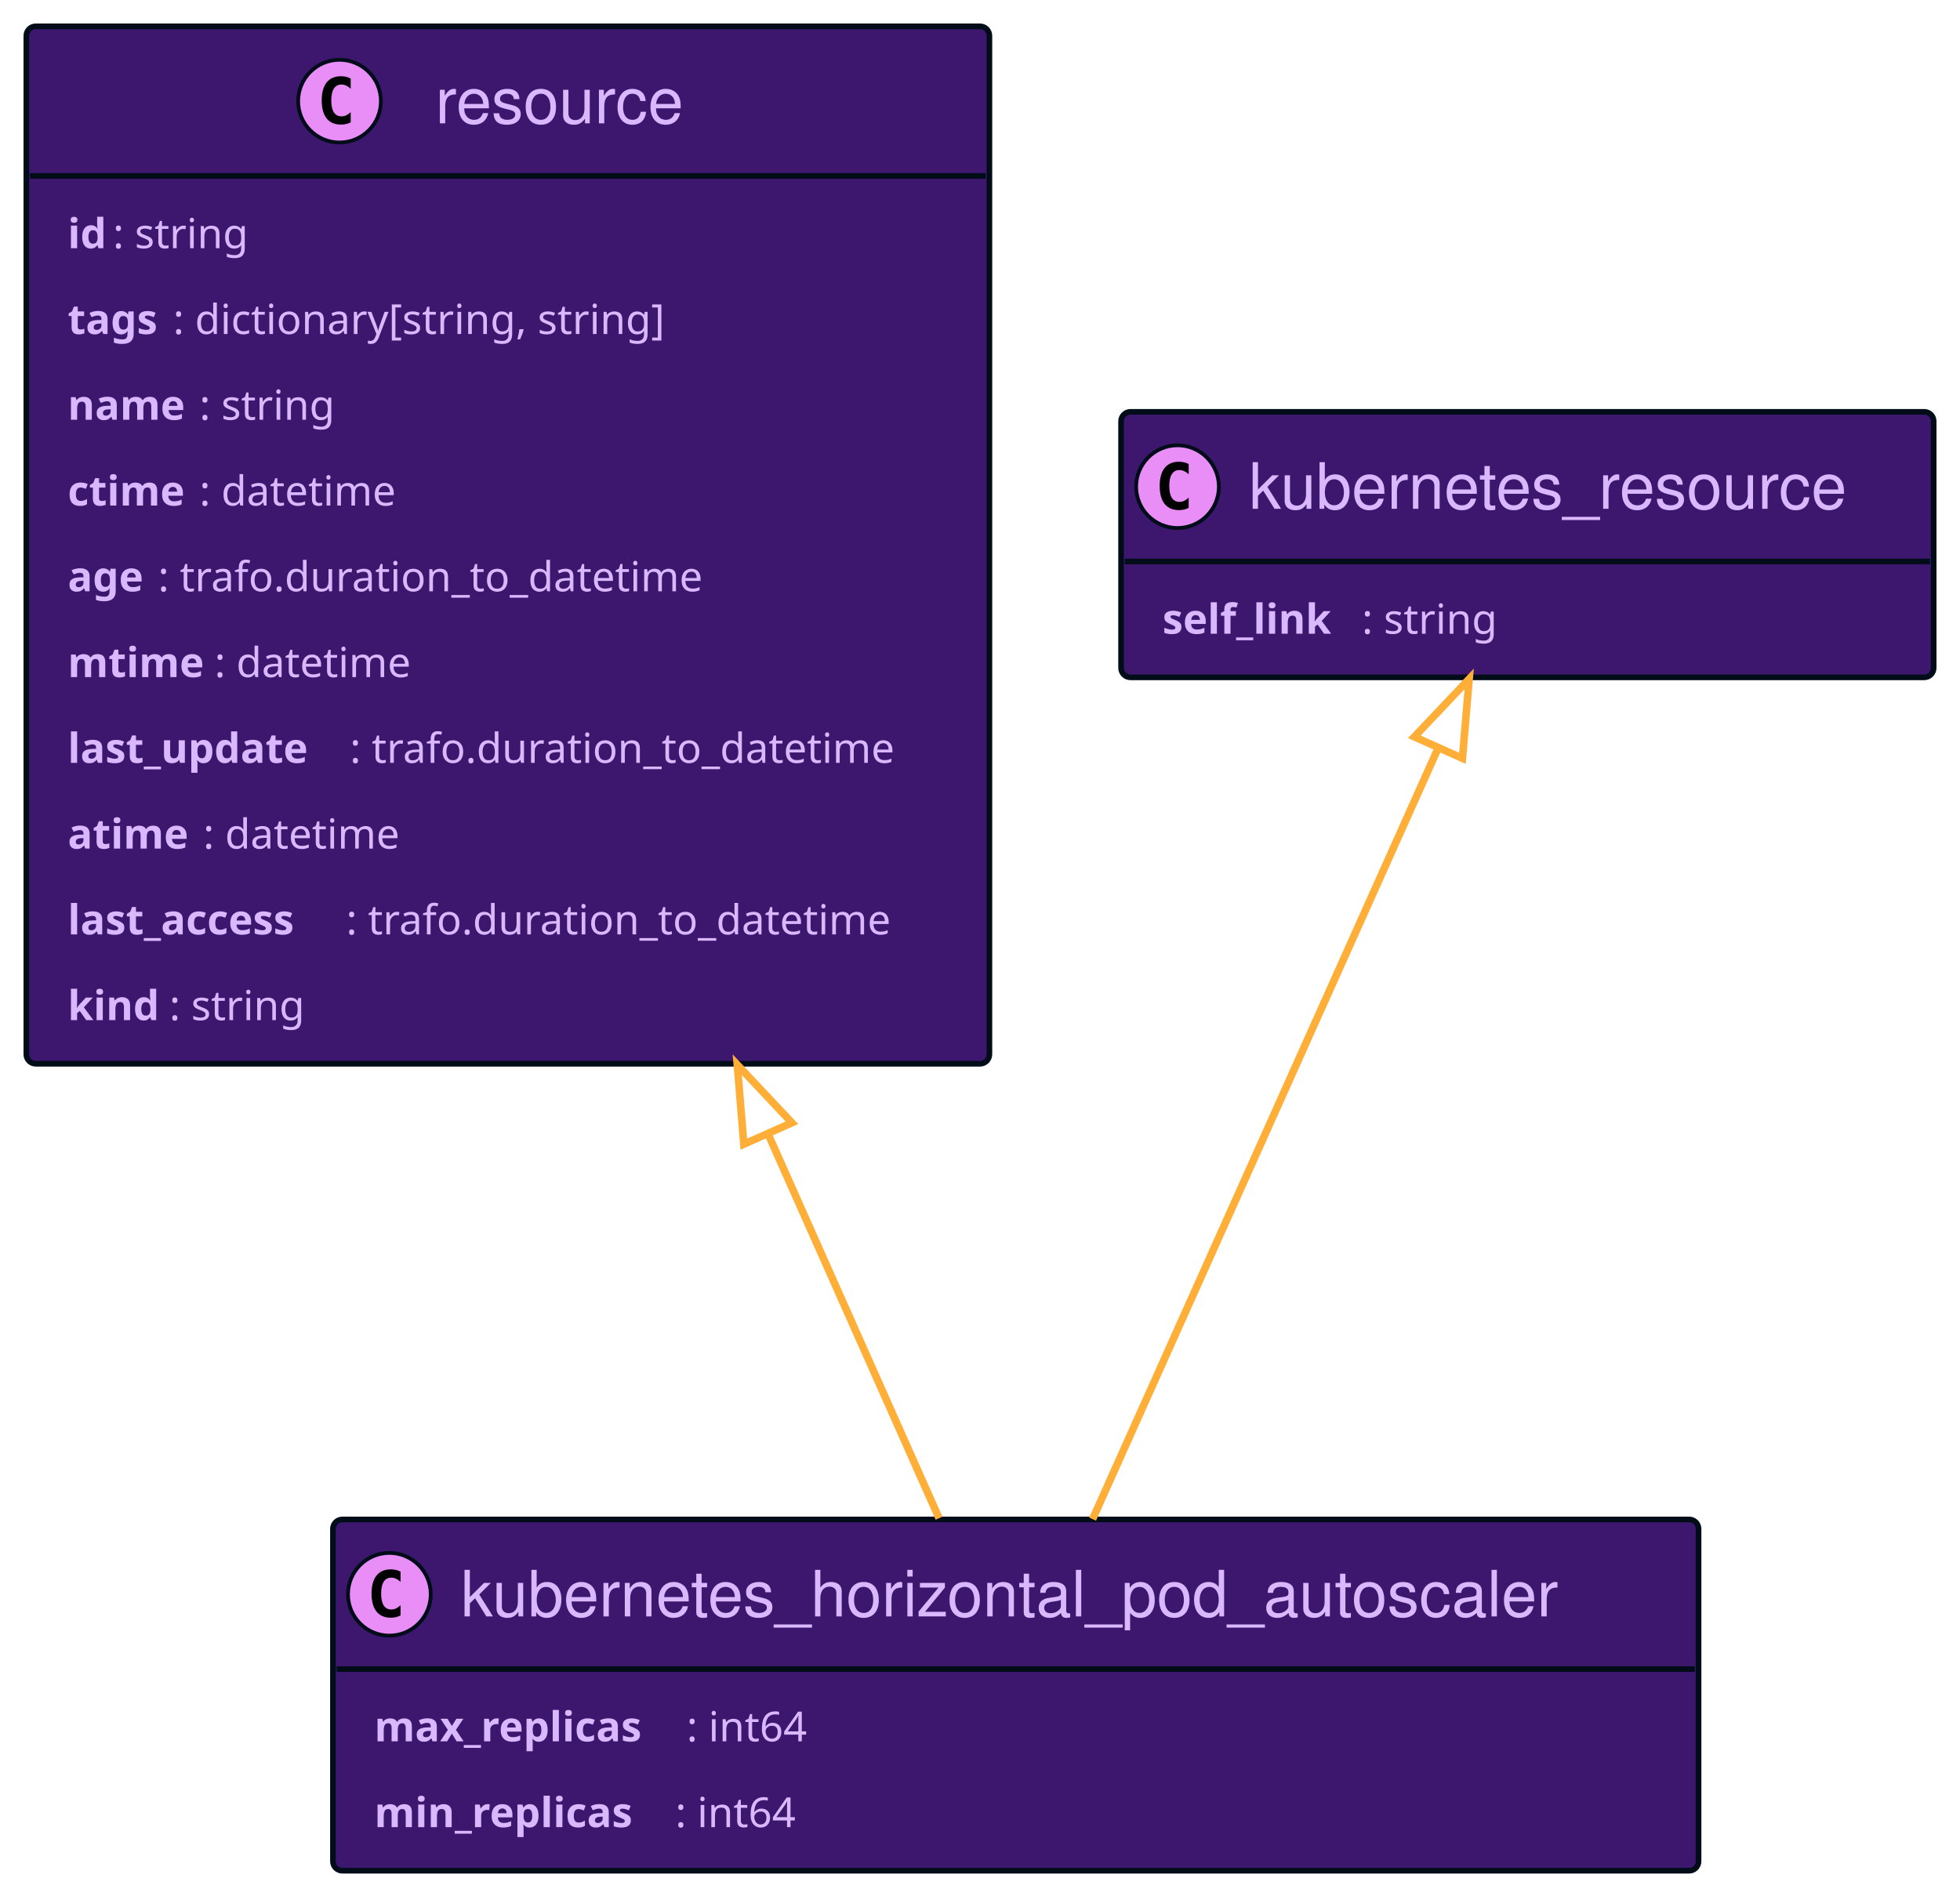
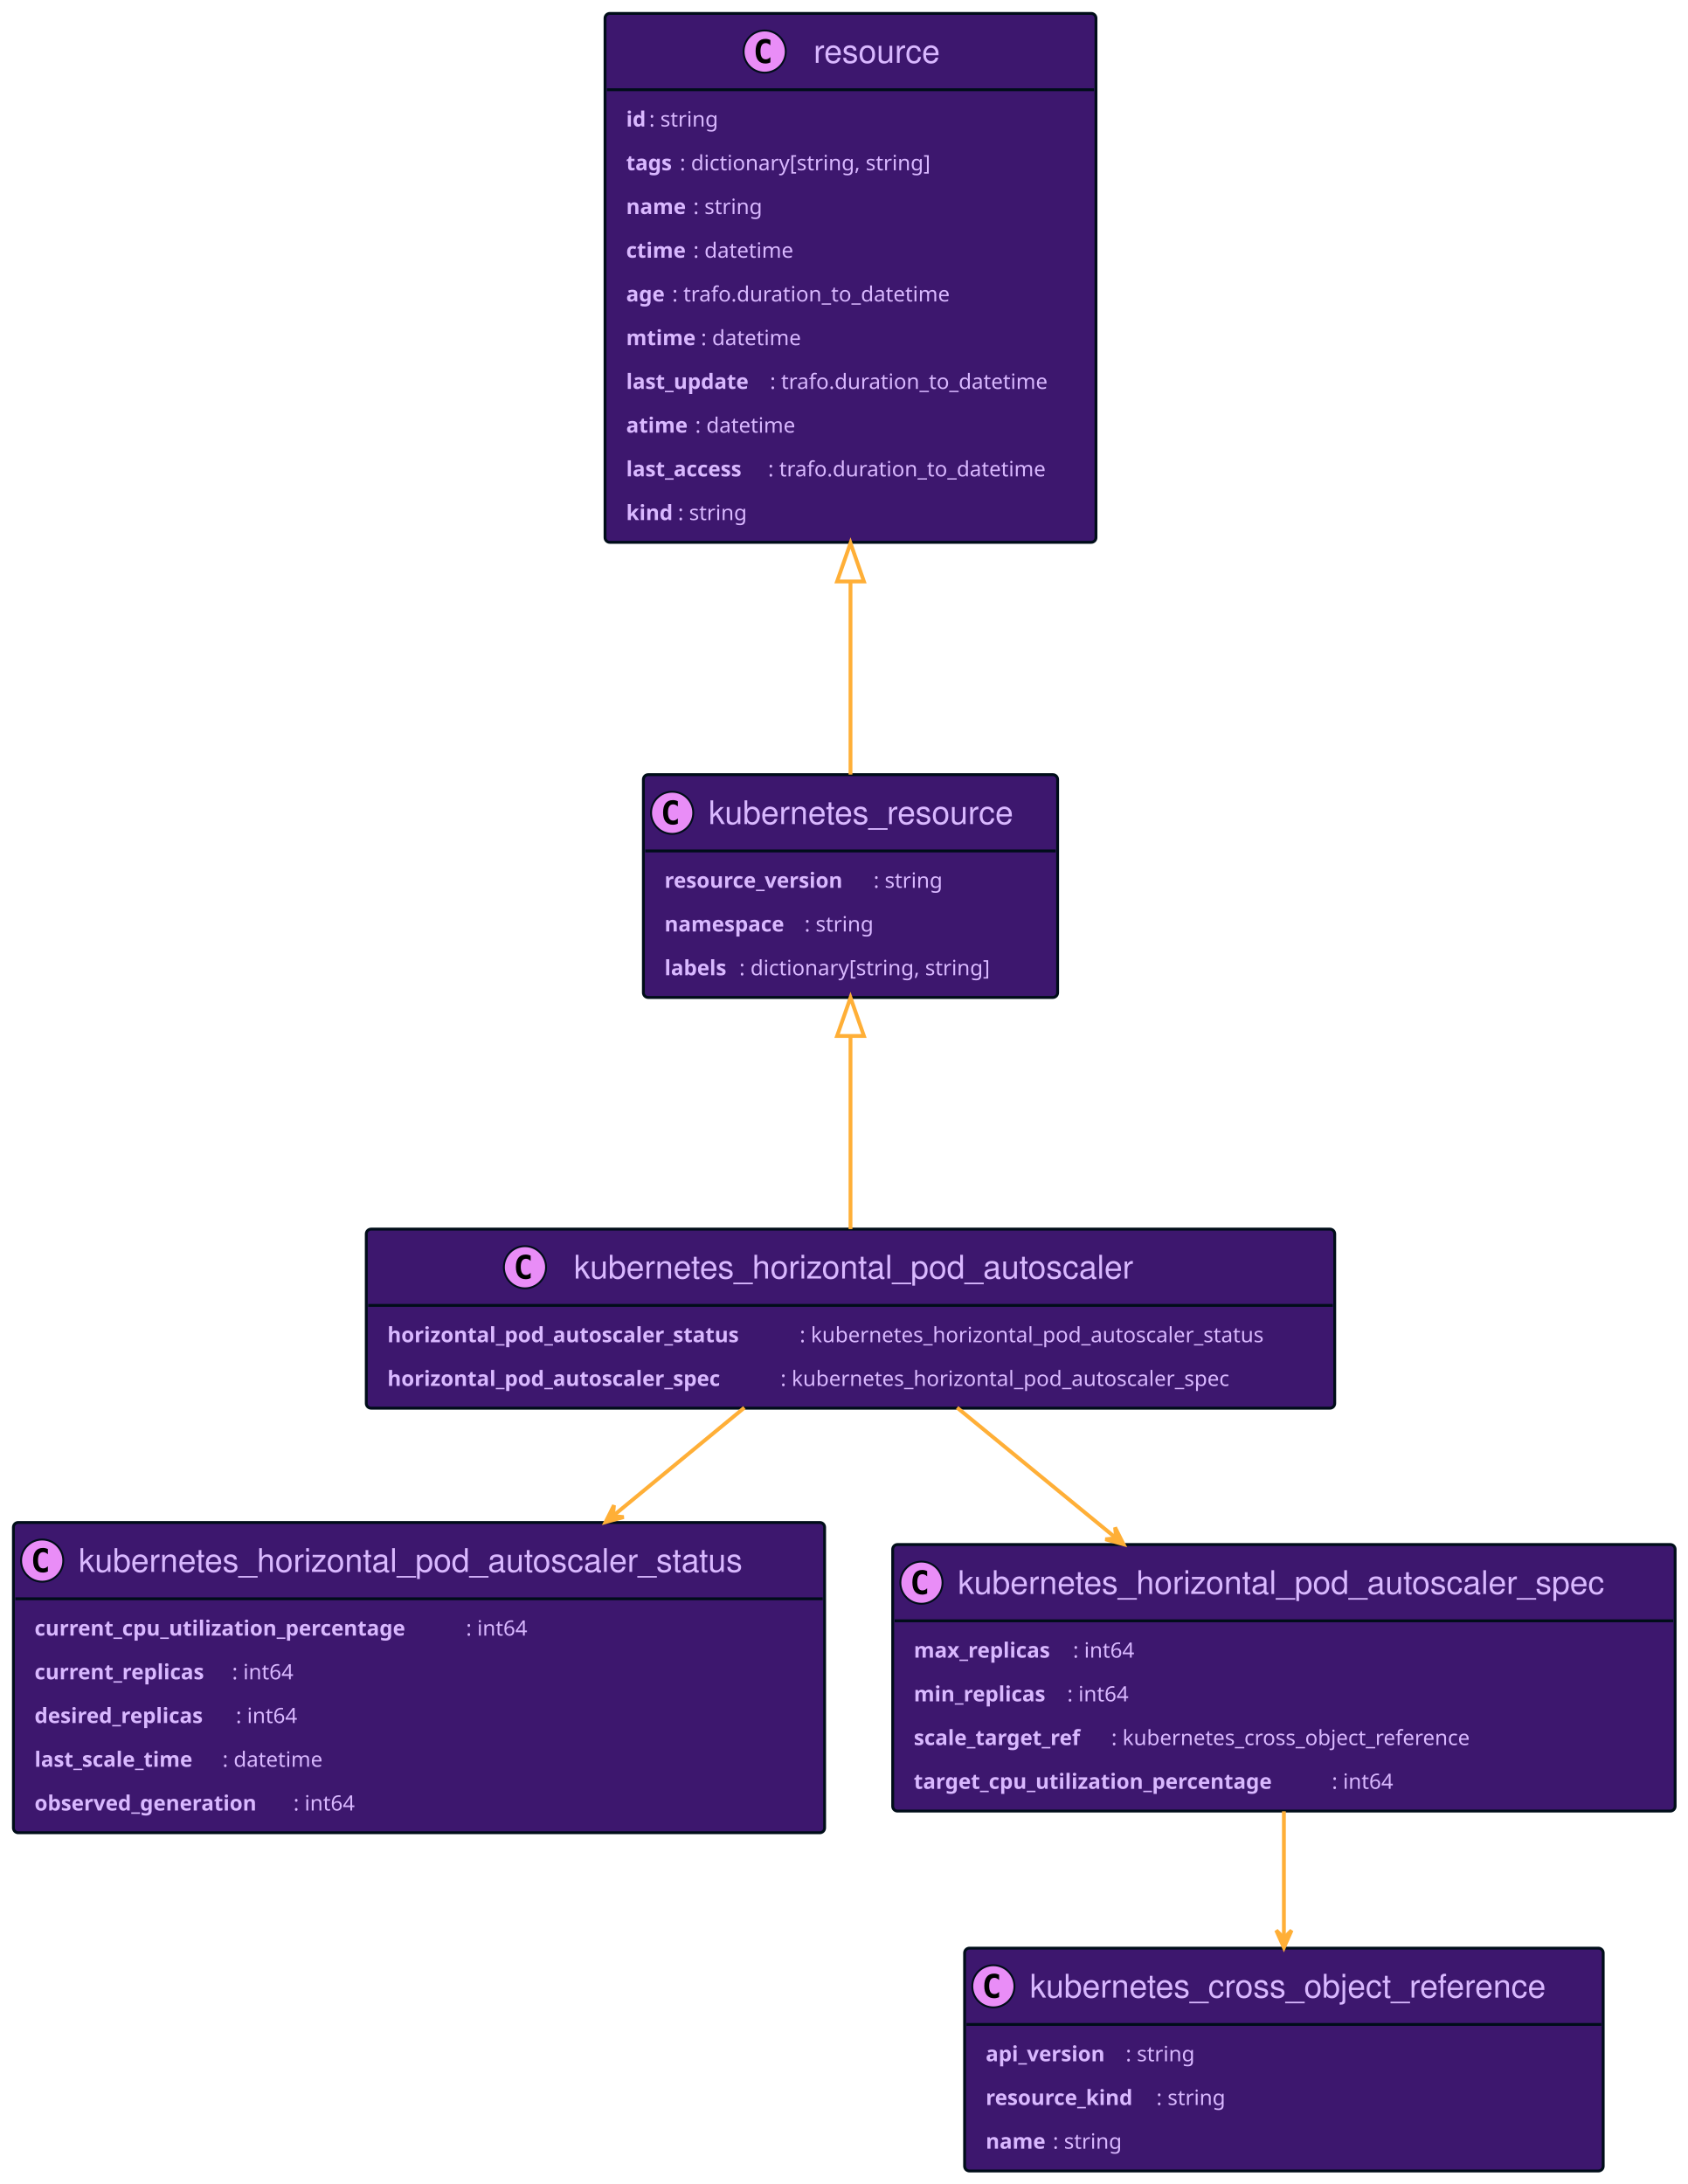
- <svg xmlns="http://www.w3.org/2000/svg" width="521" height="504" contentScriptType="application/ecmascript" contentStyleType="text/css" style="width:521px;height:504px;background:#00000000" preserveAspectRatio="none" version="1.1" viewBox="0 0 521 504" zoomAndPan="magnify">
+ <svg xmlns="http://www.w3.org/2000/svg" xmlns:xlink="http://www.w3.org/1999/xlink" contentScriptType="application/ecmascript" contentStyleType="text/css" height="1139px" preserveAspectRatio="none" style="width:880px;height:1139px;background:#00000000;" version="1.1" viewBox="0 0 880 1139" width="880px" zoomAndPan="magnify">
+   <defs />
  <g>
-     <rect id="resource" width="256" height="275.836" x="7" y="7" fill="#3D176E" codeLine="17" rx="2.5" ry="2.5" style="stroke:#000d19;stroke-width:1.5" />
-     <ellipse cx="90.25" cy="26.895" fill="#E98DF7" rx="11" ry="11" style="stroke:#000d19;stroke-width:1" />
-     <path fill="#000" d="M93.219,32.535 Q92.641,32.832 92,32.973 Q91.359,33.129 90.656,33.129 Q88.156,33.129 86.828,31.488 Q85.516,29.832 85.516,26.707 Q85.516,23.582 86.828,21.926 Q88.156,20.27 90.656,20.27 Q91.359,20.27 92,20.426 Q92.656,20.582 93.219,20.879 L93.219,23.598 Q92.594,23.02 92,22.754 Q91.406,22.473 90.781,22.473 Q89.438,22.473 88.75,23.551 Q88.062,24.613 88.062,26.707 Q88.062,28.801 88.75,29.879 Q89.438,30.941 90.781,30.941 Q91.406,30.941 92,30.676 Q92.594,30.395 93.219,29.816 L93.219,32.535 Z" />
-     <text x="115.75" y="32.78" fill="#D9B8FF" font-family="Helvetica" font-size="17" lengthAdjust="spacing" textLength="71">resource</text>
-     <line style="stroke:#000d19;stroke-width:1.5" x1="8" x2="262" y1="46.789" y2="46.789" />
-     <text x="18" y="65.999" fill="#D9B8FF" font-family="sans-serif" font-size="11" font-weight="bold" lengthAdjust="spacing" textLength="12">id</text>
-     <text x="30" y="65.999" fill="#D9B8FF" font-family="sans-serif" font-size="11" lengthAdjust="spacing" textLength="41">: string</text>
-     <text x="18" y="88.804" fill="#D9B8FF" font-family="sans-serif" font-size="11" font-weight="bold" lengthAdjust="spacing" textLength="28">tags</text>
-     <text x="46" y="88.804" fill="#D9B8FF" font-family="sans-serif" font-size="11" lengthAdjust="spacing" textLength="145">: dictionary[string, string]</text>
-     <text x="18" y="111.609" fill="#D9B8FF" font-family="sans-serif" font-size="11" font-weight="bold" lengthAdjust="spacing" textLength="35">name</text>
-     <text x="53" y="111.609" fill="#D9B8FF" font-family="sans-serif" font-size="11" lengthAdjust="spacing" textLength="41">: string</text>
-     <text x="18" y="134.414" fill="#D9B8FF" font-family="sans-serif" font-size="11" font-weight="bold" lengthAdjust="spacing" textLength="35">ctime</text>
-     <text x="53" y="134.414" fill="#D9B8FF" font-family="sans-serif" font-size="11" lengthAdjust="spacing" textLength="58">: datetime</text>
-     <text x="18" y="157.218" fill="#D9B8FF" font-family="sans-serif" font-size="11" font-weight="bold" lengthAdjust="spacing" textLength="24">age</text>
-     <text x="42" y="157.218" fill="#D9B8FF" font-family="sans-serif" font-size="11" lengthAdjust="spacing" textLength="159">: trafo.duration_to_datetime</text>
-     <text x="18" y="180.023" fill="#D9B8FF" font-family="sans-serif" font-size="11" font-weight="bold" lengthAdjust="spacing" textLength="39">mtime</text>
-     <text x="57" y="180.023" fill="#D9B8FF" font-family="sans-serif" font-size="11" lengthAdjust="spacing" textLength="58">: datetime</text>
-     <text x="18" y="202.828" fill="#D9B8FF" font-family="sans-serif" font-size="11" font-weight="bold" lengthAdjust="spacing" textLength="75">last_update</text>
-     <text x="93" y="202.828" fill="#D9B8FF" font-family="sans-serif" font-size="11" lengthAdjust="spacing" textLength="159">: trafo.duration_to_datetime</text>
-     <text x="18" y="225.632" fill="#D9B8FF" font-family="sans-serif" font-size="11" font-weight="bold" lengthAdjust="spacing" textLength="36">atime</text>
-     <text x="54" y="225.632" fill="#D9B8FF" font-family="sans-serif" font-size="11" lengthAdjust="spacing" textLength="58">: datetime</text>
-     <text x="18" y="248.437" fill="#D9B8FF" font-family="sans-serif" font-size="11" font-weight="bold" lengthAdjust="spacing" textLength="74">last_access</text>
-     <text x="92" y="248.437" fill="#D9B8FF" font-family="sans-serif" font-size="11" lengthAdjust="spacing" textLength="159">: trafo.duration_to_datetime</text>
-     <text x="18" y="271.242" fill="#D9B8FF" font-family="sans-serif" font-size="11" font-weight="bold" lengthAdjust="spacing" textLength="27">kind</text>
-     <text x="45" y="271.242" fill="#D9B8FF" font-family="sans-serif" font-size="11" lengthAdjust="spacing" textLength="41">: string</text>
-     <rect id="kubernetes_resource" width="216" height="70.594" x="298" y="109.5" fill="#3D176E" codeLine="29" rx="2.5" ry="2.5" style="stroke:#000d19;stroke-width:1.5" />
-     <ellipse cx="313" cy="129.394" fill="#E98DF7" rx="11" ry="11" style="stroke:#000d19;stroke-width:1" />
-     <path fill="#000" d="M315.969,135.035 Q315.391,135.332 314.75,135.473 Q314.109,135.629 313.406,135.629 Q310.906,135.629 309.578,133.988 Q308.266,132.332 308.266,129.207 Q308.266,126.082 309.578,124.426 Q310.906,122.769 313.406,122.769 Q314.109,122.769 314.75,122.926 Q315.406,123.082 315.969,123.379 L315.969,126.098 Q315.344,125.519 314.75,125.254 Q314.156,124.973 313.531,124.973 Q312.188,124.973 311.5,126.051 Q310.812,127.113 310.812,129.207 Q310.812,131.301 311.5,132.379 Q312.188,133.441 313.531,133.441 Q314.156,133.441 314.75,133.176 Q315.344,132.894 315.969,132.316 L315.969,135.035 Z" />
-     <text x="332" y="135.28" fill="#D9B8FF" font-family="Helvetica" font-size="17" lengthAdjust="spacing" textLength="174">kubernetes_resource</text>
-     <line style="stroke:#000d19;stroke-width:1.5" x1="299" x2="513" y1="149.289" y2="149.289" />
-     <text x="309" y="168.5" fill="#D9B8FF" font-family="sans-serif" font-size="11" font-weight="bold" lengthAdjust="spacing" textLength="53">self_link</text>
-     <text x="362" y="168.5" fill="#D9B8FF" font-family="sans-serif" font-size="11" lengthAdjust="spacing" textLength="41">: string</text>
-     <rect id="kubernetes_horizontal_pod_autoscaler" width="363" height="93.398" x="88.5" y="404" fill="#3D176E" codeLine="32" rx="2.5" ry="2.5" style="stroke:#000d19;stroke-width:1.5" />
-     <ellipse cx="103.5" cy="423.894" fill="#E98DF7" rx="11" ry="11" style="stroke:#000d19;stroke-width:1" />
-     <path fill="#000" d="M106.469,429.535 Q105.891,429.832 105.25,429.973 Q104.609,430.129 103.906,430.129 Q101.406,430.129 100.078,428.488 Q98.766,426.832 98.766,423.707 Q98.766,420.582 100.078,418.926 Q101.406,417.269 103.906,417.269 Q104.609,417.269 105.25,417.426 Q105.906,417.582 106.469,417.879 L106.469,420.598 Q105.844,420.019 105.25,419.754 Q104.656,419.473 104.031,419.473 Q102.688,419.473 102,420.551 Q101.312,421.613 101.312,423.707 Q101.312,425.801 102,426.879 Q102.688,427.941 104.031,427.941 Q104.656,427.941 105.25,427.676 Q105.844,427.394 106.469,426.816 L106.469,429.535 Z" />
-     <text x="122.5" y="429.78" fill="#D9B8FF" font-family="Helvetica" font-size="17" lengthAdjust="spacing" textLength="321">kubernetes_horizontal_pod_autoscaler</text>
-     <line style="stroke:#000d19;stroke-width:1.5" x1="89.5" x2="450.5" y1="443.789" y2="443.789" />
-     <text x="99.5" y="463" fill="#D9B8FF" font-family="sans-serif" font-size="11" font-weight="bold" lengthAdjust="spacing" textLength="83">max_replicas</text>
-     <text x="182.5" y="463" fill="#D9B8FF" font-family="sans-serif" font-size="11" lengthAdjust="spacing" textLength="36">: int64</text>
-     <text x="99.5" y="485.804" fill="#D9B8FF" font-family="sans-serif" font-size="11" font-weight="bold" lengthAdjust="spacing" textLength="80">min_replicas</text>
-     <text x="179.5" y="485.804" fill="#D9B8FF" font-family="sans-serif" font-size="11" lengthAdjust="spacing" textLength="36">: int64</text>
-     <path id="kubernetes_resource-backto-kubernetes_horizontal_pod_autoscaler" fill="none" d="M382.35,198.77 C356.37,256.76 315.05,348.96 290.43,403.92" codeLine="36" style="stroke:#ffaf37;stroke-width:2" />
-     <polygon fill="none" points="375.96 195.91 390.53 180.52 388.74 201.63 375.96 195.91" style="stroke:#ffaf37;stroke-width:2" />
-     <path id="resource-backto-kubernetes_horizontal_pod_autoscaler" fill="none" d="M204.14,301.45 C220.78,338.85 237.29,375.96 249.61,403.66" codeLine="37" style="stroke:#ffaf37;stroke-width:2" />
-     <polygon fill="none" points="197.72 304.22 195.98 283.1 210.51 298.53 197.72 304.22" style="stroke:#ffaf37;stroke-width:2" />
+     <a href="#resource" target="_top" title="#resource" xlink:actuate="onRequest" xlink:href="#resource" xlink:show="new" xlink:title="#resource" xlink:type="simple">
+       <rect codeLine="23" fill="#3D176E" height="275.836" id="resource" rx="2.5" ry="2.5" style="stroke:#000D19;stroke-width:1.5;" width="256" x="315.5" y="7" />
+       <ellipse cx="398.75" cy="26.895" fill="#E98DF7" rx="11" ry="11" style="stroke:#000D19;stroke-width:1.0;" />
+       <path d="M401.719,32.535 Q401.141,32.832 400.5,32.973 Q399.859,33.129 399.156,33.129 Q396.656,33.129 395.328,31.488 Q394.016,29.832 394.016,26.707 Q394.016,23.582 395.328,21.926 Q396.656,20.27 399.156,20.27 Q399.859,20.27 400.5,20.426 Q401.156,20.582 401.719,20.879 L401.719,23.598 Q401.094,23.02 400.5,22.754 Q399.906,22.473 399.281,22.473 Q397.938,22.473 397.25,23.551 Q396.562,24.613 396.562,26.707 Q396.562,28.801 397.25,29.879 Q397.938,30.941 399.281,30.941 Q399.906,30.941 400.5,30.676 Q401.094,30.395 401.719,29.816 L401.719,32.535 Z " fill="#000000" />
+       <text fill="#D9B8FF" font-family="Helvetica" font-size="17" lengthAdjust="spacing" textLength="71" x="424.25" y="32.78">resource</text>
+       <line style="stroke:#000D19;stroke-width:1.5;" x1="316.5" x2="570.5" y1="46.789" y2="46.789" />
+       <text fill="#D9B8FF" font-family="sans-serif" font-size="11" font-weight="bold" lengthAdjust="spacing" textLength="12" x="326.5" y="65.999">id</text>
+       <text fill="#D9B8FF" font-family="sans-serif" font-size="11" lengthAdjust="spacing" textLength="41" x="338.5" y="65.999">: string</text>
+       <text fill="#D9B8FF" font-family="sans-serif" font-size="11" font-weight="bold" lengthAdjust="spacing" textLength="28" x="326.5" y="88.804">tags</text>
+       <text fill="#D9B8FF" font-family="sans-serif" font-size="11" lengthAdjust="spacing" textLength="145" x="354.5" y="88.804">: dictionary[string, string]</text>
+       <text fill="#D9B8FF" font-family="sans-serif" font-size="11" font-weight="bold" lengthAdjust="spacing" textLength="35" x="326.5" y="111.609">name</text>
+       <text fill="#D9B8FF" font-family="sans-serif" font-size="11" lengthAdjust="spacing" textLength="41" x="361.5" y="111.609">: string</text>
+       <text fill="#D9B8FF" font-family="sans-serif" font-size="11" font-weight="bold" lengthAdjust="spacing" textLength="35" x="326.5" y="134.414">ctime</text>
+       <text fill="#D9B8FF" font-family="sans-serif" font-size="11" lengthAdjust="spacing" textLength="58" x="361.5" y="134.414">: datetime</text>
+       <text fill="#D9B8FF" font-family="sans-serif" font-size="11" font-weight="bold" lengthAdjust="spacing" textLength="24" x="326.5" y="157.218">age</text>
+       <text fill="#D9B8FF" font-family="sans-serif" font-size="11" lengthAdjust="spacing" textLength="159" x="350.5" y="157.218">: trafo.duration_to_datetime</text>
+       <text fill="#D9B8FF" font-family="sans-serif" font-size="11" font-weight="bold" lengthAdjust="spacing" textLength="39" x="326.5" y="180.023">mtime</text>
+       <text fill="#D9B8FF" font-family="sans-serif" font-size="11" lengthAdjust="spacing" textLength="58" x="365.5" y="180.023">: datetime</text>
+       <text fill="#D9B8FF" font-family="sans-serif" font-size="11" font-weight="bold" lengthAdjust="spacing" textLength="75" x="326.5" y="202.828">last_update</text>
+       <text fill="#D9B8FF" font-family="sans-serif" font-size="11" lengthAdjust="spacing" textLength="159" x="401.5" y="202.828">: trafo.duration_to_datetime</text>
+       <text fill="#D9B8FF" font-family="sans-serif" font-size="11" font-weight="bold" lengthAdjust="spacing" textLength="36" x="326.5" y="225.632">atime</text>
+       <text fill="#D9B8FF" font-family="sans-serif" font-size="11" lengthAdjust="spacing" textLength="58" x="362.5" y="225.632">: datetime</text>
+       <text fill="#D9B8FF" font-family="sans-serif" font-size="11" font-weight="bold" lengthAdjust="spacing" textLength="74" x="326.5" y="248.437">last_access</text>
+       <text fill="#D9B8FF" font-family="sans-serif" font-size="11" lengthAdjust="spacing" textLength="159" x="400.5" y="248.437">: trafo.duration_to_datetime</text>
+       <text fill="#D9B8FF" font-family="sans-serif" font-size="11" font-weight="bold" lengthAdjust="spacing" textLength="27" x="326.5" y="271.242">kind</text>
+       <text fill="#D9B8FF" font-family="sans-serif" font-size="11" lengthAdjust="spacing" textLength="41" x="353.5" y="271.242">: string</text>
+     </a>
+     <a href="#kubernetes_resource" target="_top" title="#kubernetes_resource" xlink:actuate="onRequest" xlink:href="#kubernetes_resource" xlink:show="new" xlink:title="#kubernetes_resource" xlink:type="simple">
+       <rect codeLine="35" fill="#3D176E" height="116.203" id="kubernetes_resource" rx="2.5" ry="2.5" style="stroke:#000D19;stroke-width:1.5;" width="216" x="335.5" y="404" />
+       <ellipse cx="350.5" cy="423.894" fill="#E98DF7" rx="11" ry="11" style="stroke:#000D19;stroke-width:1.0;" />
+       <path d="M353.469,429.535 Q352.891,429.832 352.25,429.973 Q351.609,430.129 350.906,430.129 Q348.406,430.129 347.078,428.488 Q345.766,426.832 345.766,423.707 Q345.766,420.582 347.078,418.926 Q348.406,417.269 350.906,417.269 Q351.609,417.269 352.25,417.426 Q352.906,417.582 353.469,417.879 L353.469,420.598 Q352.844,420.019 352.25,419.754 Q351.656,419.473 351.031,419.473 Q349.688,419.473 349,420.551 Q348.312,421.613 348.312,423.707 Q348.312,425.801 349,426.879 Q349.688,427.941 351.031,427.941 Q351.656,427.941 352.25,427.676 Q352.844,427.394 353.469,426.816 L353.469,429.535 Z " fill="#000000" />
+       <text fill="#D9B8FF" font-family="Helvetica" font-size="17" lengthAdjust="spacing" textLength="174" x="369.5" y="429.78">kubernetes_resource</text>
+       <line style="stroke:#000D19;stroke-width:1.5;" x1="336.5" x2="550.5" y1="443.789" y2="443.789" />
+       <text fill="#D9B8FF" font-family="sans-serif" font-size="11" font-weight="bold" lengthAdjust="spacing" textLength="109" x="346.5" y="463">resource_version</text>
+       <text fill="#D9B8FF" font-family="sans-serif" font-size="11" lengthAdjust="spacing" textLength="41" x="455.5" y="463">: string</text>
+       <text fill="#D9B8FF" font-family="sans-serif" font-size="11" font-weight="bold" lengthAdjust="spacing" textLength="73" x="346.5" y="485.804">namespace</text>
+       <text fill="#D9B8FF" font-family="sans-serif" font-size="11" lengthAdjust="spacing" textLength="41" x="419.5" y="485.804">: string</text>
+       <text fill="#D9B8FF" font-family="sans-serif" font-size="11" font-weight="bold" lengthAdjust="spacing" textLength="39" x="346.5" y="508.609">labels</text>
+       <text fill="#D9B8FF" font-family="sans-serif" font-size="11" lengthAdjust="spacing" textLength="145" x="385.5" y="508.609">: dictionary[string, string]</text>
+     </a>
+     <a href="#kubernetes_horizontal_pod_autoscaler_status" target="_top" title="#kubernetes_horizontal_pod_autoscaler_status" xlink:actuate="onRequest" xlink:href="#kubernetes_horizontal_pod_autoscaler_status" xlink:show="new" xlink:title="#kubernetes_horizontal_pod_autoscaler_status" xlink:type="simple">
+       <rect codeLine="40" fill="#3D176E" height="161.812" id="kubernetes_horizontal_pod_autoscaler_status" rx="2.5" ry="2.5" style="stroke:#000D19;stroke-width:1.5;" width="423" x="7" y="794" />
+       <ellipse cx="22" cy="813.894" fill="#E98DF7" rx="11" ry="11" style="stroke:#000D19;stroke-width:1.0;" />
+       <path d="M24.969,819.535 Q24.391,819.832 23.75,819.973 Q23.109,820.129 22.406,820.129 Q19.906,820.129 18.578,818.488 Q17.266,816.832 17.266,813.707 Q17.266,810.582 18.578,808.926 Q19.906,807.269 22.406,807.269 Q23.109,807.269 23.75,807.426 Q24.406,807.582 24.969,807.879 L24.969,810.598 Q24.344,810.019 23.75,809.754 Q23.156,809.473 22.531,809.473 Q21.188,809.473 20.5,810.551 Q19.812,811.613 19.812,813.707 Q19.812,815.801 20.5,816.879 Q21.188,817.941 22.531,817.941 Q23.156,817.941 23.75,817.676 Q24.344,817.394 24.969,816.816 L24.969,819.535 Z " fill="#000000" />
+       <text fill="#D9B8FF" font-family="Helvetica" font-size="17" lengthAdjust="spacing" textLength="381" x="41" y="819.78">kubernetes_horizontal_pod_autoscaler_status</text>
+       <line style="stroke:#000D19;stroke-width:1.5;" x1="8" x2="429" y1="833.789" y2="833.789" />
+       <text fill="#D9B8FF" font-family="sans-serif" font-size="11" font-weight="bold" lengthAdjust="spacing" textLength="225" x="18" y="853">current_cpu_utilization_percentage</text>
+       <text fill="#D9B8FF" font-family="sans-serif" font-size="11" lengthAdjust="spacing" textLength="36" x="243" y="853">: int64</text>
+       <text fill="#D9B8FF" font-family="sans-serif" font-size="11" font-weight="bold" lengthAdjust="spacing" textLength="103" x="18" y="875.804">current_replicas</text>
+       <text fill="#D9B8FF" font-family="sans-serif" font-size="11" lengthAdjust="spacing" textLength="36" x="121" y="875.804">: int64</text>
+       <text fill="#D9B8FF" font-family="sans-serif" font-size="11" font-weight="bold" lengthAdjust="spacing" textLength="105" x="18" y="898.609">desired_replicas</text>
+       <text fill="#D9B8FF" font-family="sans-serif" font-size="11" lengthAdjust="spacing" textLength="36" x="123" y="898.609">: int64</text>
+       <text fill="#D9B8FF" font-family="sans-serif" font-size="11" font-weight="bold" lengthAdjust="spacing" textLength="98" x="18" y="921.414">last_scale_time</text>
+       <text fill="#D9B8FF" font-family="sans-serif" font-size="11" lengthAdjust="spacing" textLength="58" x="116" y="921.414">: datetime</text>
+       <text fill="#D9B8FF" font-family="sans-serif" font-size="11" font-weight="bold" lengthAdjust="spacing" textLength="135" x="18" y="944.218">observed_generation</text>
+       <text fill="#D9B8FF" font-family="sans-serif" font-size="11" lengthAdjust="spacing" textLength="36" x="153" y="944.218">: int64</text>
+     </a>
+     <a href="#kubernetes_cross_object_reference" target="_top" title="#kubernetes_cross_object_reference" xlink:actuate="onRequest" xlink:href="#kubernetes_cross_object_reference" xlink:show="new" xlink:title="#kubernetes_cross_object_reference" xlink:type="simple">
+       <rect codeLine="47" fill="#3D176E" height="116.203" id="kubernetes_cross_object_reference" rx="2.5" ry="2.5" style="stroke:#000D19;stroke-width:1.5;" width="333" x="503" y="1016" />
+       <ellipse cx="518" cy="1035.895" fill="#E98DF7" rx="11" ry="11" style="stroke:#000D19;stroke-width:1.0;" />
+       <path d="M520.969,1041.535 Q520.391,1041.832 519.75,1041.973 Q519.109,1042.129 518.406,1042.129 Q515.906,1042.129 514.578,1040.488 Q513.266,1038.832 513.266,1035.707 Q513.266,1032.582 514.578,1030.926 Q515.906,1029.27 518.406,1029.27 Q519.109,1029.27 519.75,1029.426 Q520.406,1029.582 520.969,1029.879 L520.969,1032.598 Q520.344,1032.02 519.75,1031.754 Q519.156,1031.473 518.531,1031.473 Q517.188,1031.473 516.5,1032.551 Q515.812,1033.613 515.812,1035.707 Q515.812,1037.801 516.5,1038.879 Q517.188,1039.941 518.531,1039.941 Q519.156,1039.941 519.75,1039.676 Q520.344,1039.395 520.969,1038.816 L520.969,1041.535 Z " fill="#000000" />
+       <text fill="#D9B8FF" font-family="Helvetica" font-size="17" lengthAdjust="spacing" textLength="291" x="537" y="1041.78">kubernetes_cross_object_reference</text>
+       <line style="stroke:#000D19;stroke-width:1.5;" x1="504" x2="835" y1="1055.789" y2="1055.789" />
+       <text fill="#D9B8FF" font-family="sans-serif" font-size="11" font-weight="bold" lengthAdjust="spacing" textLength="73" x="514" y="1074.999">api_version</text>
+       <text fill="#D9B8FF" font-family="sans-serif" font-size="11" lengthAdjust="spacing" textLength="41" x="587" y="1074.999">: string</text>
+       <text fill="#D9B8FF" font-family="sans-serif" font-size="11" font-weight="bold" lengthAdjust="spacing" textLength="89" x="514" y="1097.804">resource_kind</text>
+       <text fill="#D9B8FF" font-family="sans-serif" font-size="11" lengthAdjust="spacing" textLength="41" x="603" y="1097.804">: string</text>
+       <text fill="#D9B8FF" font-family="sans-serif" font-size="11" font-weight="bold" lengthAdjust="spacing" textLength="35" x="514" y="1120.609">name</text>
+       <text fill="#D9B8FF" font-family="sans-serif" font-size="11" lengthAdjust="spacing" textLength="41" x="549" y="1120.609">: string</text>
+     </a>
+     <a href="#kubernetes_horizontal_pod_autoscaler_spec" target="_top" title="#kubernetes_horizontal_pod_autoscaler_spec" xlink:actuate="onRequest" xlink:href="#kubernetes_horizontal_pod_autoscaler_spec" xlink:show="new" xlink:title="#kubernetes_horizontal_pod_autoscaler_spec" xlink:type="simple">
+       <rect codeLine="52" fill="#3D176E" height="139.008" id="kubernetes_horizontal_pod_autoscaler_spec" rx="2.5" ry="2.5" style="stroke:#000D19;stroke-width:1.5;" width="408" x="465.5" y="805.5" />
+       <ellipse cx="480.5" cy="825.394" fill="#E98DF7" rx="11" ry="11" style="stroke:#000D19;stroke-width:1.0;" />
+       <path d="M483.469,831.035 Q482.891,831.332 482.25,831.473 Q481.609,831.629 480.906,831.629 Q478.406,831.629 477.078,829.988 Q475.766,828.332 475.766,825.207 Q475.766,822.082 477.078,820.426 Q478.406,818.769 480.906,818.769 Q481.609,818.769 482.25,818.926 Q482.906,819.082 483.469,819.379 L483.469,822.098 Q482.844,821.519 482.25,821.254 Q481.656,820.973 481.031,820.973 Q479.688,820.973 479,822.051 Q478.312,823.113 478.312,825.207 Q478.312,827.301 479,828.379 Q479.688,829.441 481.031,829.441 Q481.656,829.441 482.25,829.176 Q482.844,828.894 483.469,828.316 L483.469,831.035 Z " fill="#000000" />
+       <text fill="#D9B8FF" font-family="Helvetica" font-size="17" lengthAdjust="spacing" textLength="366" x="499.5" y="831.28">kubernetes_horizontal_pod_autoscaler_spec</text>
+       <line style="stroke:#000D19;stroke-width:1.5;" x1="466.5" x2="872.5" y1="845.289" y2="845.289" />
+       <text fill="#D9B8FF" font-family="sans-serif" font-size="11" font-weight="bold" lengthAdjust="spacing" textLength="83" x="476.5" y="864.5">max_replicas</text>
+       <text fill="#D9B8FF" font-family="sans-serif" font-size="11" lengthAdjust="spacing" textLength="36" x="559.5" y="864.5">: int64</text>
+       <text fill="#D9B8FF" font-family="sans-serif" font-size="11" font-weight="bold" lengthAdjust="spacing" textLength="80" x="476.5" y="887.304">min_replicas</text>
+       <text fill="#D9B8FF" font-family="sans-serif" font-size="11" lengthAdjust="spacing" textLength="36" x="556.5" y="887.304">: int64</text>
+       <text fill="#D9B8FF" font-family="sans-serif" font-size="11" font-weight="bold" lengthAdjust="spacing" textLength="103" x="476.5" y="910.109">scale_target_ref</text>
+       <text fill="#D9B8FF" font-family="sans-serif" font-size="11" lengthAdjust="spacing" textLength="211" x="579.5" y="910.109">: kubernetes_cross_object_reference</text>
+       <text fill="#D9B8FF" font-family="sans-serif" font-size="11" font-weight="bold" lengthAdjust="spacing" textLength="218" x="476.5" y="932.914">target_cpu_utilization_percentage</text>
+       <text fill="#D9B8FF" font-family="sans-serif" font-size="11" lengthAdjust="spacing" textLength="36" x="694.5" y="932.914">: int64</text>
+     </a>
+     <a href="#kubernetes_horizontal_pod_autoscaler" target="_top" title="#kubernetes_horizontal_pod_autoscaler" xlink:actuate="onRequest" xlink:href="#kubernetes_horizontal_pod_autoscaler" xlink:show="new" xlink:title="#kubernetes_horizontal_pod_autoscaler" xlink:type="simple">
+       <rect codeLine="58" fill="#3D176E" height="93.398" id="kubernetes_horizontal_pod_autoscaler" rx="2.5" ry="2.5" style="stroke:#000D19;stroke-width:1.5;" width="505" x="191" y="641" />
+       <ellipse cx="273.75" cy="660.894" fill="#E98DF7" rx="11" ry="11" style="stroke:#000D19;stroke-width:1.0;" />
+       <path d="M276.719,666.535 Q276.141,666.832 275.5,666.973 Q274.859,667.129 274.156,667.129 Q271.656,667.129 270.328,665.488 Q269.016,663.832 269.016,660.707 Q269.016,657.582 270.328,655.926 Q271.656,654.269 274.156,654.269 Q274.859,654.269 275.5,654.426 Q276.156,654.582 276.719,654.879 L276.719,657.598 Q276.094,657.019 275.5,656.754 Q274.906,656.473 274.281,656.473 Q272.938,656.473 272.25,657.551 Q271.562,658.613 271.562,660.707 Q271.562,662.801 272.25,663.879 Q272.938,664.941 274.281,664.941 Q274.906,664.941 275.5,664.676 Q276.094,664.394 276.719,663.816 L276.719,666.535 Z " fill="#000000" />
+       <text fill="#D9B8FF" font-family="Helvetica" font-size="17" lengthAdjust="spacing" textLength="321" x="299.25" y="666.78">kubernetes_horizontal_pod_autoscaler</text>
+       <line style="stroke:#000D19;stroke-width:1.5;" x1="192" x2="695" y1="680.789" y2="680.789" />
+       <text fill="#D9B8FF" font-family="sans-serif" font-size="11" font-weight="bold" lengthAdjust="spacing" textLength="215" x="202" y="700">horizontal_pod_autoscaler_status</text>
+       <text fill="#D9B8FF" font-family="sans-serif" font-size="11" lengthAdjust="spacing" textLength="268" x="417" y="700">: kubernetes_horizontal_pod_autoscaler_status</text>
+       <text fill="#D9B8FF" font-family="sans-serif" font-size="11" font-weight="bold" lengthAdjust="spacing" textLength="205" x="202" y="722.804">horizontal_pod_autoscaler_spec</text>
+       <text fill="#D9B8FF" font-family="sans-serif" font-size="11" lengthAdjust="spacing" textLength="259" x="407" y="722.804">: kubernetes_horizontal_pod_autoscaler_spec</text>
+     </a>
+     <path codeLine="62" d="M443.5,303.49 C443.5,339.49 443.5,375.48 443.5,403.96 " fill="none" id="resource-backto-kubernetes_resource" style="stroke:#FFAF37;stroke-width:2.0;" />
+     <polygon fill="none" points="436.5,303.25,443.5,283.25,450.5,303.25,436.5,303.25" style="stroke:#FFAF37;stroke-width:2.0;" />
+     <path codeLine="63" d="M669.5,944.62 C669.5,966.11 669.5,989.69 669.5,1010.71 " fill="none" id="kubernetes_horizontal_pod_autoscaler_spec-to-kubernetes_cross_object_reference" style="stroke:#FFAF37;stroke-width:2.0;" />
+     <polygon fill="#FFAF37" points="669.5,1015.72,673.5,1006.72,669.5,1010.72,665.5,1006.72,669.5,1015.72" style="stroke:#FFAF37;stroke-width:2.0;" />
+     <path codeLine="64" d="M443.5,540.44 C443.5,574 443.5,612.12 443.5,641 " fill="none" id="kubernetes_resource-backto-kubernetes_horizontal_pod_autoscaler" style="stroke:#FFAF37;stroke-width:2.0;" />
+     <polygon fill="none" points="436.5,540.27,443.5,520.27,450.5,540.27,436.5,540.27" style="stroke:#FFAF37;stroke-width:2.0;" />
+     <path codeLine="65" d="M388.17,734.12 C367.51,751.15 343.34,771.08 319.83,790.46 " fill="none" id="kubernetes_horizontal_pod_autoscaler-to-kubernetes_horizontal_pod_autoscaler_status" style="stroke:#FFAF37;stroke-width:2.0;" />
+     <polygon fill="#FFAF37" points="315.75,793.82,325.242,791.194,319.612,790.644,320.161,785.014,315.75,793.82" style="stroke:#FFAF37;stroke-width:2.0;" />
+     <path codeLine="66" d="M499.08,734.12 C523.99,754.57 553.98,779.18 581.8,802.02 " fill="none" id="kubernetes_horizontal_pod_autoscaler-to-kubernetes_horizontal_pod_autoscaler_spec" style="stroke:#FFAF37;stroke-width:2.0;" />
+     <polygon fill="#FFAF37" points="585.89,805.38,581.463,796.582,582.022,802.212,576.393,802.771,585.89,805.38" style="stroke:#FFAF37;stroke-width:2.0;" />
  </g>
</svg>
